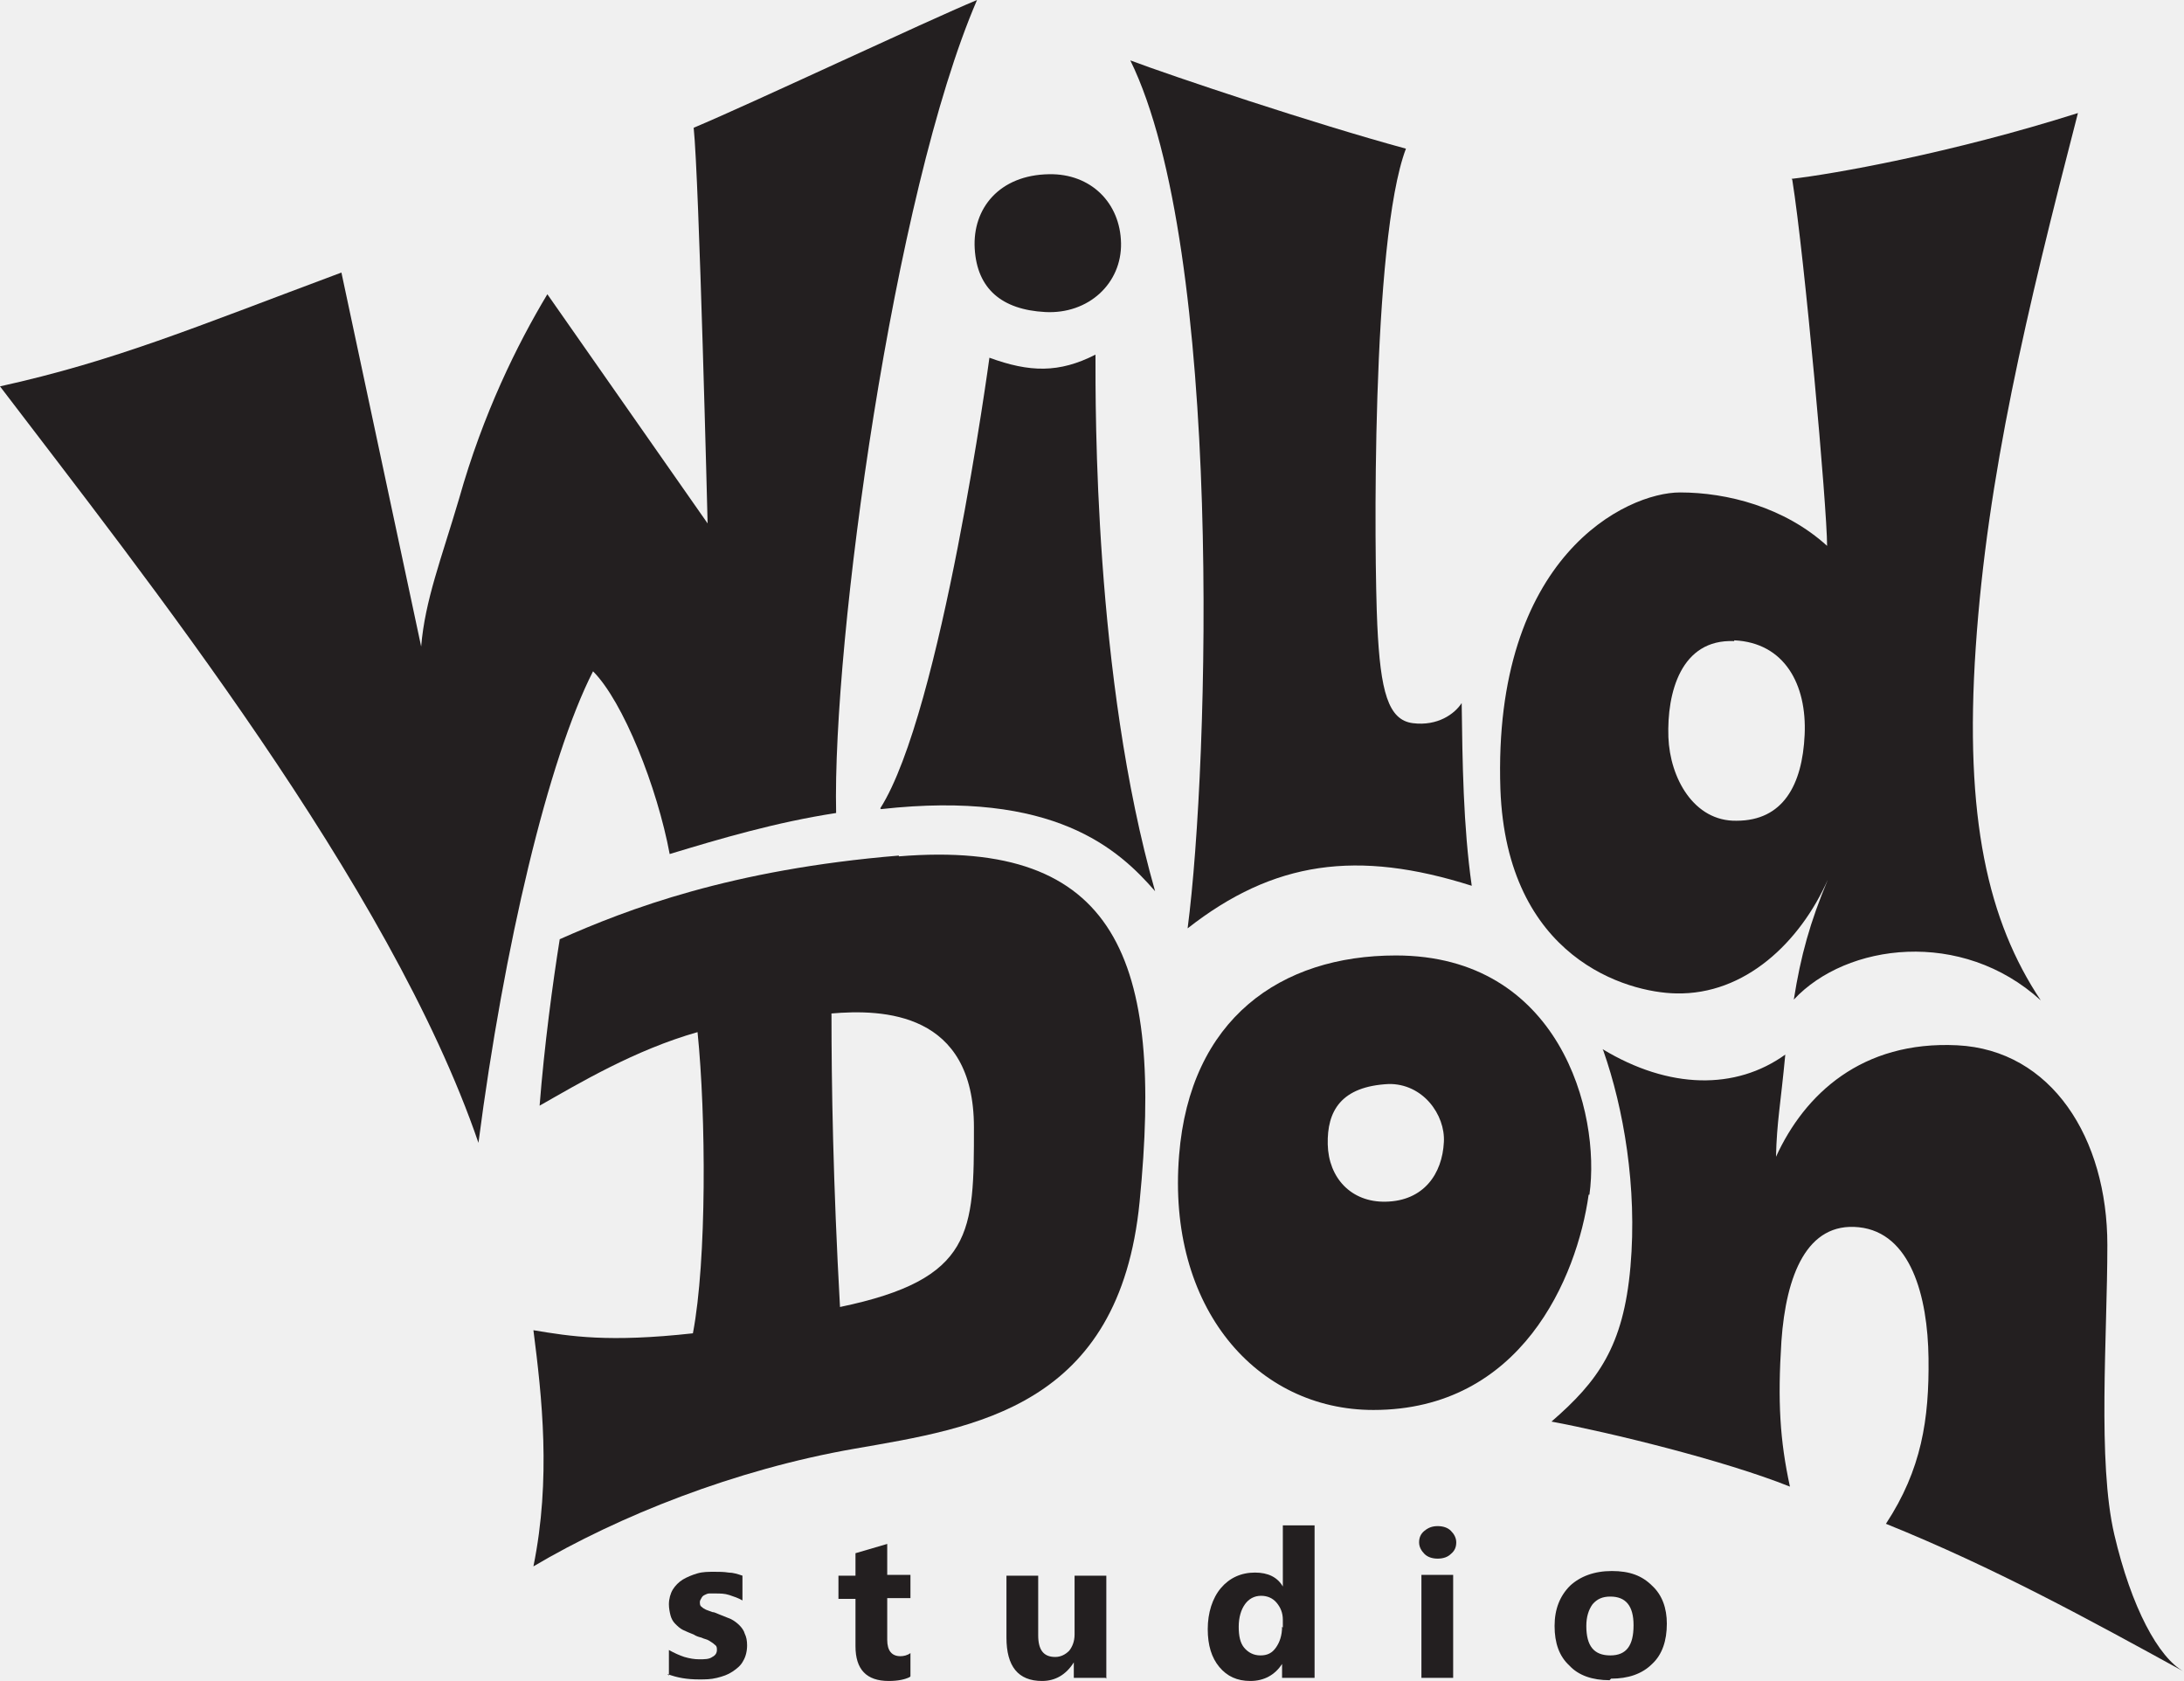
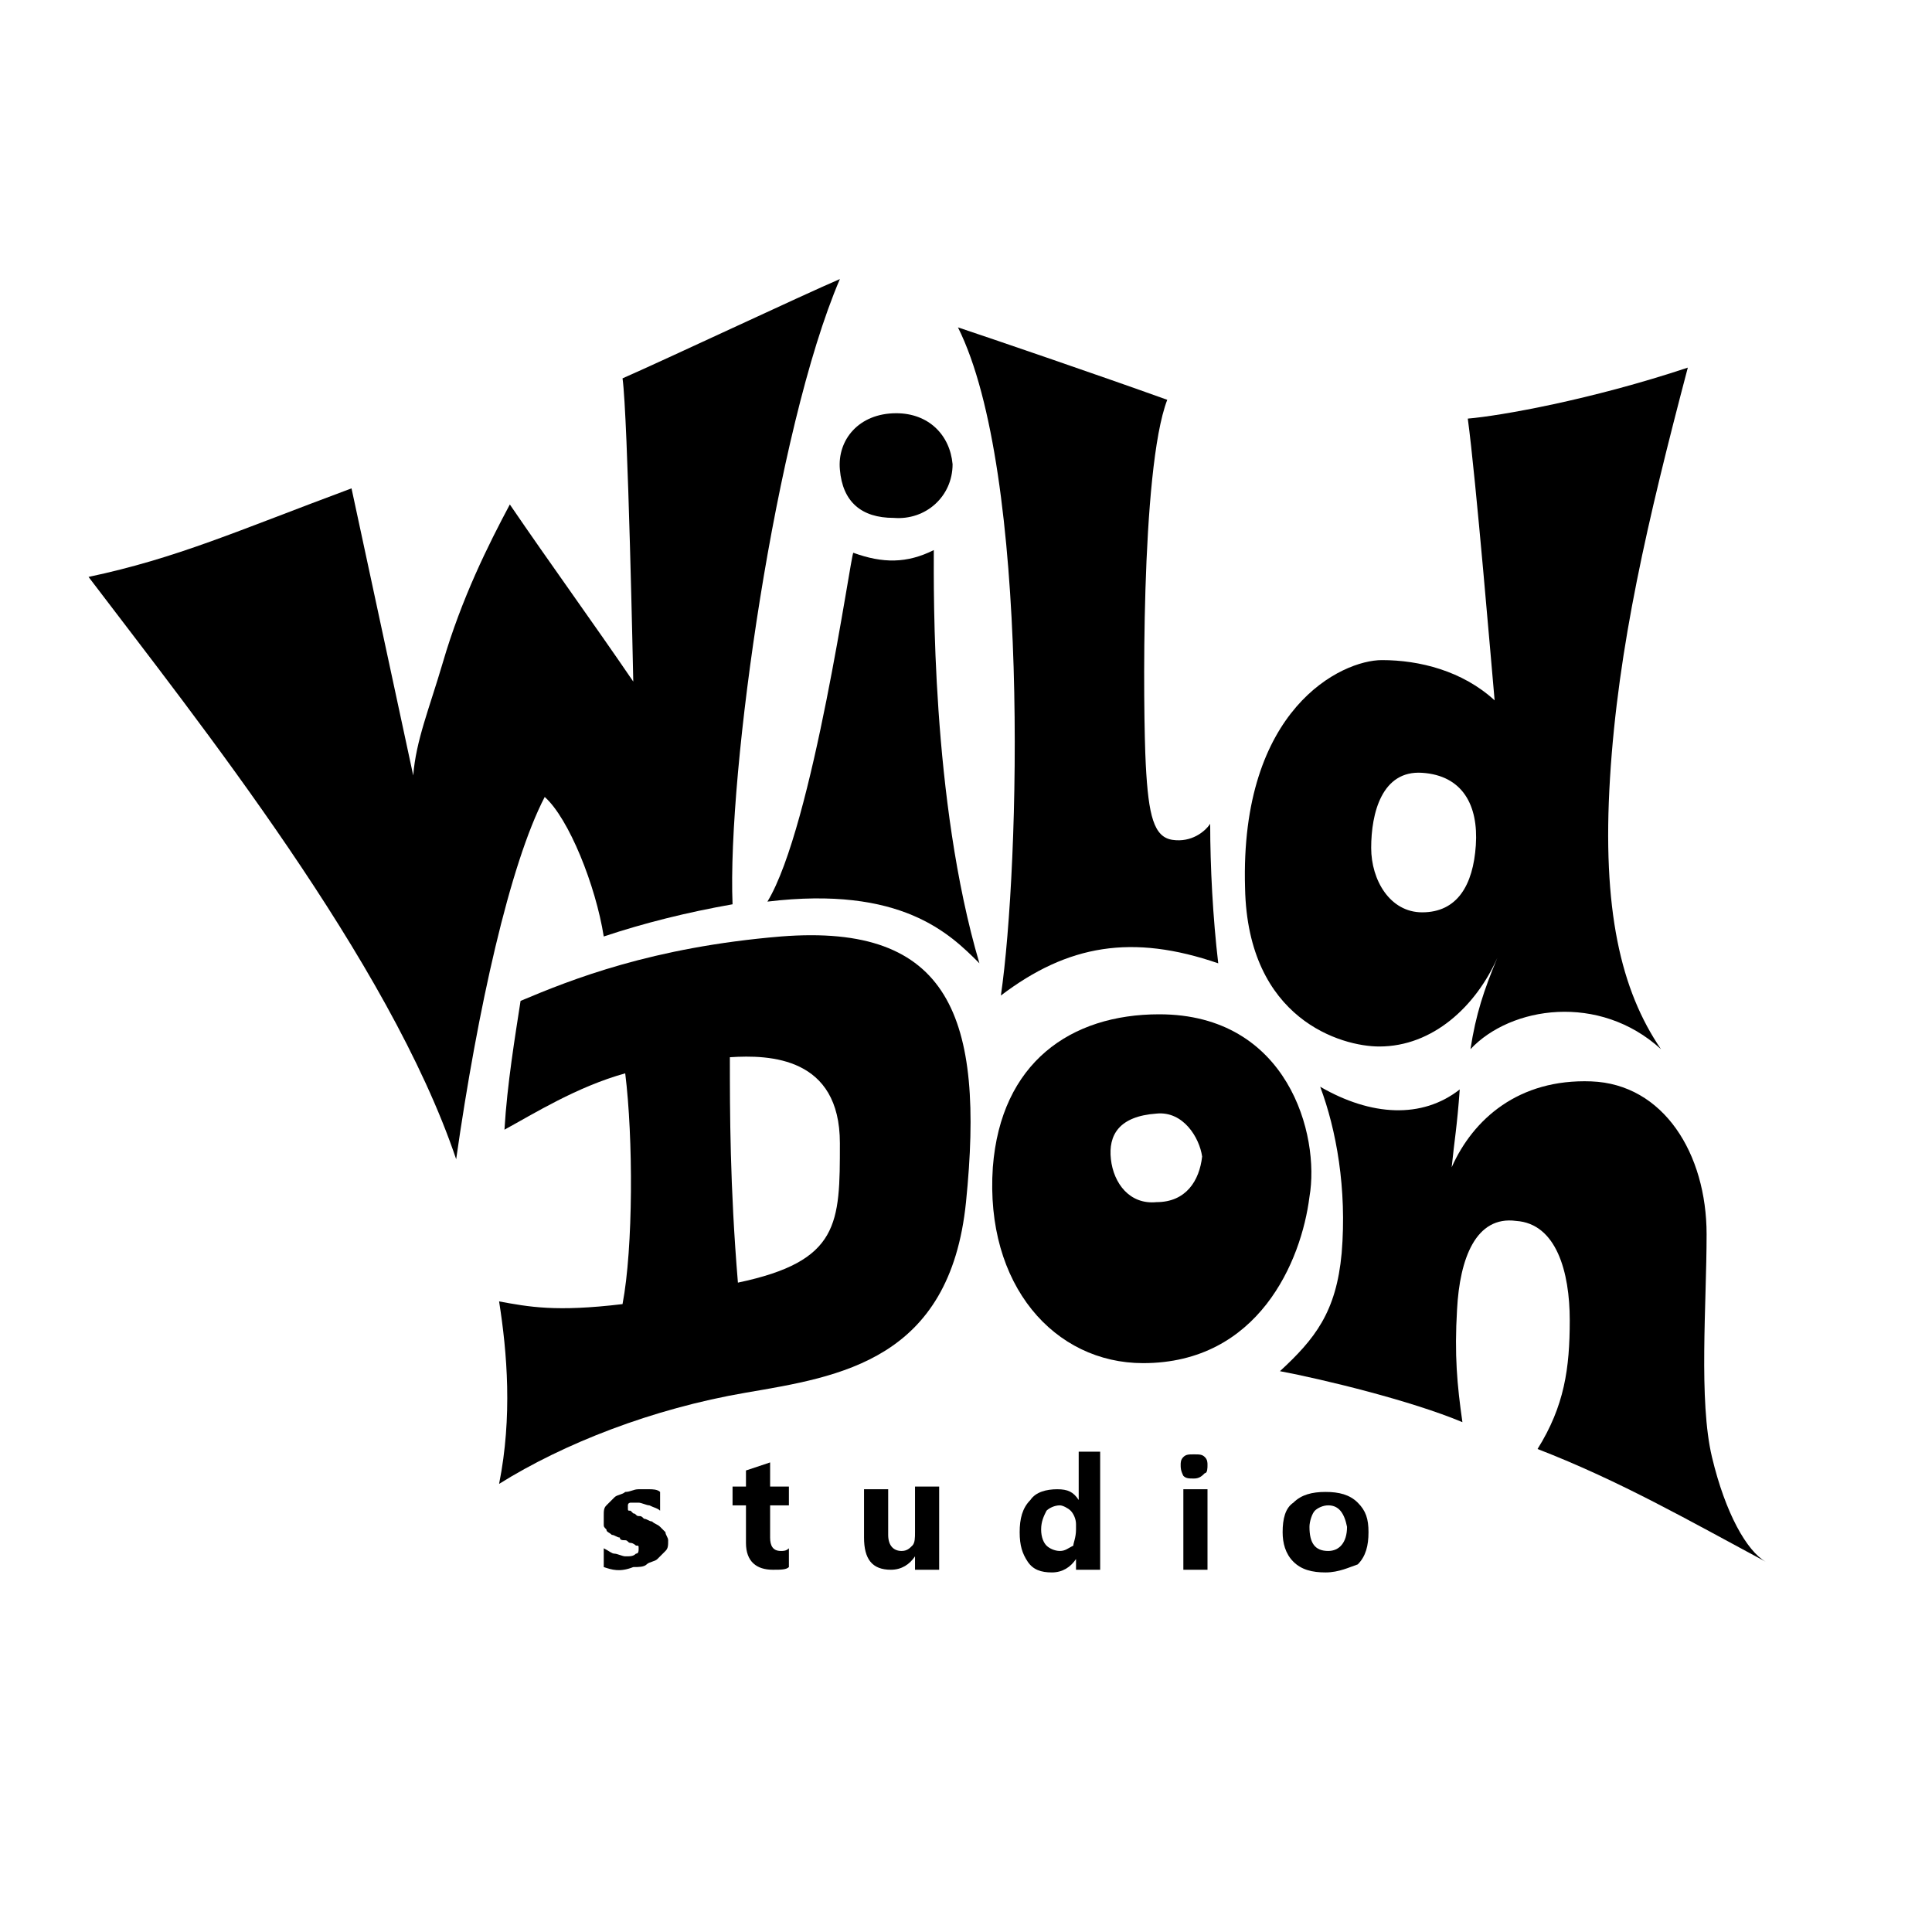
- <svg xmlns="http://www.w3.org/2000/svg" id="Layer_1" data-name="Layer 1" viewBox="0 0 28.21 21.7">
-   <defs>
-     <style>
-       .cls-1 {
-         fill: #231f20;
-       }
-     </style>
-   </defs>
-   <path class="cls-1" d="m0,4.99c1.49-.33,2.48-.75,4.41-1.47l1.03,4.83c.05-.6.26-1.13.49-1.91.31-1.1.75-1.99,1.14-2.64.69.99,1.38,1.97,2.07,2.96,0,0-.11-4.45-.18-5.11.74-.31,3.01-1.38,3.66-1.65-1.08,2.5-1.87,8.28-1.82,10.5-.78.12-1.49.33-2.15.53-.16-.86-.6-1.97-.99-2.36-.58,1.14-1.15,3.55-1.48,6.09C5.04,11.43,1.85,7.42,0,4.99Z" />
-   <path class="cls-1" d="m11.38,10.45c2.24-.25,3.07.52,3.54,1.06-.79-2.77-.77-6.25-.77-6.93-.47.24-.85.23-1.37.04,0,0-.62,4.58-1.41,5.82Z" />
-   <path class="cls-1" d="m13.55,2.25c-.64.01-.99.44-.96.96s.35.79.91.82.99-.37.98-.89-.39-.9-.93-.89Z" />
-   <path class="cls-1" d="m14.6.78c1.2,2.45,1.02,9.07.74,11.21,1.11-.87,2.19-1.02,3.67-.55-.11-.77-.12-1.6-.13-2.36-.09.14-.31.3-.63.26s-.42-.41-.46-1.27-.08-4.96.37-6.15c-1.18-.32-3.03-.94-3.56-1.14Z" />
-   <path class="cls-1" d="m11.61,11.06c2.82-.23,3.42,1.33,3.11,4.46-.26,2.66-2.13,2.92-3.68,3.19s-3.05.87-4.15,1.52c.23-1.13.11-2.19,0-3.05.48.08.97.16,2.06.04.18-.94.17-2.81.06-3.89-.81.23-1.53.66-2.04.95.06-.77.17-1.59.26-2.15.88-.39,2.21-.9,4.38-1.08Zm-.87,2.03c0,.91.02,2.18.11,3.79,1.73-.36,1.73-.97,1.73-2.32,0-1.49-1.17-1.53-1.85-1.47Z" />
-   <path class="cls-1" d="m20.52,15.43c-.15,1.07-.87,2.78-2.78,2.78-1.51,0-2.67-1.32-2.51-3.29.14-1.76,1.31-2.58,2.8-2.58,2.11,0,2.65,2.02,2.5,3.09Zm-2.58-1.43c-.62.03-.8.35-.79.78s.3.75.75.74c.49-.01.73-.36.75-.77.02-.35-.27-.76-.72-.75Z" />
-   <path class="cls-1" d="m20.7,13.55c.86.52,1.72.53,2.36.07-.06.64-.11.87-.12,1.32.37-.81,1.11-1.5,2.34-1.44,1.22.06,1.94,1.2,1.94,2.58,0,1.17-.13,2.8.09,3.74.22.94.57,1.59.9,1.77-1.24-.68-2.44-1.34-3.85-1.91.46-.7.56-1.35.55-2.14-.01-.8-.23-1.62-.9-1.69-.67-.07-.94.62-1,1.47-.05.78-.02,1.28.11,1.88-.85-.34-2.33-.7-3.08-.84.6-.52.93-.97,1.02-2s-.09-2.05-.35-2.79Z" />
-   <path class="cls-1" d="m8.64,21.64v-.33c.07.04.14.07.2.09.07.02.13.03.19.03.07,0,.13,0,.17-.03.04-.02.06-.05.06-.09,0-.03,0-.05-.03-.07-.02-.02-.04-.03-.07-.05s-.06-.02-.1-.04c-.04-.01-.07-.02-.1-.04-.05-.02-.1-.04-.14-.06-.04-.02-.07-.05-.1-.08-.03-.03-.05-.07-.06-.11-.01-.04-.02-.09-.02-.14,0-.07.02-.14.05-.19.03-.05.08-.1.13-.13.05-.03.12-.06.19-.08.07-.02.14-.02.22-.02.06,0,.12,0,.18.01.06,0,.12.02.18.04v.32c-.05-.03-.11-.05-.17-.07-.06-.02-.12-.02-.18-.02-.03,0-.05,0-.08,0-.02,0-.04.01-.06.02s-.03.02-.04.04-.02.03-.02.05c0,.02,0,.05.02.06.02.02.04.03.06.04.03.01.05.02.08.03.03,0,.06.02.09.03.05.02.1.04.15.06.04.02.08.05.11.08.03.03.06.07.07.11.02.04.03.09.03.15,0,.08-.02.15-.05.2-.03.06-.08.1-.14.14-.06.04-.12.06-.2.08s-.15.02-.23.02c-.15,0-.28-.02-.41-.07Z" />
-   <path class="cls-1" d="m11.75,21.66c-.06.03-.15.05-.27.05-.29,0-.43-.15-.43-.45v-.61h-.22v-.3h.22v-.29l.41-.12v.4h.3v.3h-.3v.54c0,.14.06.21.17.21.04,0,.09-.01.13-.04v.3Z" />
-   <path class="cls-1" d="m14.28,21.67h-.41v-.2h0c-.1.16-.24.24-.41.24-.31,0-.46-.19-.46-.56v-.8h.41v.77c0,.19.07.28.22.28.07,0,.13-.03.18-.08.04-.05.07-.12.07-.21v-.76h.41v1.33Z" />
-   <path class="cls-1" d="m16.97,21.67h-.41v-.18h0c-.09.14-.23.22-.41.22-.17,0-.3-.06-.4-.18-.1-.12-.15-.28-.15-.49s.06-.4.17-.53.26-.2.44-.2c.17,0,.29.06.36.18h0v-.79h.41v1.97Zm-.4-.65v-.1c0-.09-.03-.16-.08-.22-.05-.06-.12-.09-.2-.09-.09,0-.16.04-.21.11-.05.07-.08.17-.08.29,0,.12.02.21.07.27.05.06.12.1.21.1s.15-.03.2-.1c.05-.07.08-.16.08-.27Z" />
-   <path class="cls-1" d="m18.57,20.13c-.07,0-.13-.02-.17-.06-.04-.04-.07-.09-.07-.15s.02-.11.07-.15.1-.06.17-.06.13.02.17.06c.04.04.07.09.07.15s-.02.11-.07.15c-.04.04-.1.06-.17.06Zm.2,1.54h-.41v-1.33h.41v1.33Z" />
-   <path class="cls-1" d="m20.79,21.7c-.22,0-.4-.06-.52-.19-.13-.12-.19-.29-.19-.51s.07-.39.2-.52c.13-.12.31-.19.54-.19s.39.06.52.19c.13.12.19.29.19.49,0,.22-.06.4-.19.52-.13.13-.31.19-.53.19Zm.01-1.08c-.1,0-.17.03-.23.1-.05.07-.08.16-.08.28,0,.26.1.38.31.38s.3-.13.3-.39c0-.25-.1-.37-.3-.37Z" />
-   <path class="cls-1" d="m23.14,2.31c.53-.06,2.06-.33,3.7-.85-.67,2.59-1.17,4.69-1.32,6.9s.16,3.54.84,4.56c-1.02-.93-2.51-.74-3.19-.01.09-.57.21-1,.44-1.55-.36.81-1.07,1.49-1.96,1.47-.63-.01-2.19-.45-2.27-2.64-.1-3.01,1.63-3.83,2.32-3.83.61,0,1.35.19,1.9.69,0-.49-.29-3.73-.45-4.73Zm-.74,5.97c-.69-.03-.87.67-.85,1.24.02.53.33,1.09.88,1.08.6,0,.85-.46.88-1.11s-.26-1.19-.91-1.22Z" />
+ <svg xmlns="http://www.w3.org/2000/svg" version="1.1" id="Layer_1" x="0px" y="0px" viewBox="0 0 72 72" style="enable-background:new 0 0 72 72;" xml:space="preserve">
+   <style type="text/css">
+ 	.st0{fill:#FFFFFF;}
+ </style>
+   <rect class="st0" width="72" height="72" />
+   <g>
+     <path d="M3.3,21.5c3.3-0.7,5.5-1.7,9.8-3.3l2.3,10.7c0.1-1.3,0.6-2.5,1.1-4.2c0.7-2.4,1.7-4.4,2.5-5.9c1.5,2.2,3.1,4.4,4.6,6.6   c0,0-0.2-9.9-0.4-11.3c1.6-0.7,6.7-3.1,8.1-3.7c-2.4,5.6-4.2,18.4-4,23.3c-1.7,0.3-3.3,0.7-4.8,1.2c-0.3-1.9-1.3-4.4-2.2-5.2   c-1.3,2.5-2.5,7.9-3.3,13.5C14.5,35.8,7.4,26.9,3.3,21.5z" />
+     <path d="M28.6,33.6c5-0.6,6.8,1.2,7.9,2.3c-1.8-6.1-1.7-13.9-1.7-15.4c-1,0.5-1.9,0.5-3,0.1C31.7,20.7,30.3,30.8,28.6,33.6z" />
+     <path d="M33.4,15.4c-1.4,0-2.2,1-2.1,2.1c0.1,1.2,0.8,1.8,2,1.8c1.2,0.1,2.2-0.8,2.2-2C35.4,16.2,34.6,15.4,33.4,15.4z" />
+     <path d="M35.7,12.2c2.7,5.4,2.3,20.1,1.6,24.9c2.5-1.9,4.9-2.3,8.1-1.2c-0.2-1.7-0.3-3.6-0.3-5.2c-0.2,0.3-0.7,0.7-1.4,0.6   s-0.9-0.9-1-2.8s-0.2-11,0.8-13.6C41,14,36.9,12.6,35.7,12.2z" />
+     <path d="M29.1,34.9c6.3-0.5,7.6,3,6.9,9.9c-0.6,5.9-4.7,6.5-8.2,7.1s-6.8,1.9-9.2,3.4c0.5-2.5,0.3-4.9,0-6.8   c1.1,0.2,2.1,0.4,4.6,0.1c0.4-2.1,0.4-6.2,0.1-8.6c-1.8,0.5-3.4,1.5-4.5,2.1c0.1-1.7,0.4-3.5,0.6-4.8   C21.3,36.5,24.3,35.3,29.1,34.9z M27.2,39.4c0,2,0,4.8,0.3,8.4c3.8-0.8,3.8-2.2,3.8-5.2C31.3,39.4,28.7,39.3,27.2,39.4z" />
+     <path d="M48.8,44.6c-0.3,2.4-1.9,6.2-6.2,6.2c-3.3,0-5.9-2.9-5.6-7.3c0.3-3.9,2.9-5.7,6.2-5.7C48,37.8,49.2,42.3,48.8,44.6z    M43.1,41.5c-1.4,0.1-1.8,0.8-1.7,1.7s0.7,1.7,1.7,1.6c1.1,0,1.6-0.8,1.7-1.7C44.7,42.4,44.1,41.4,43.1,41.5z" />
+     <path d="M49.2,40.5c1.9,1.1,3.8,1.2,5.2,0.1c-0.1,1.4-0.2,1.9-0.3,2.9c0.8-1.8,2.5-3.3,5.2-3.2s4.3,2.7,4.3,5.7   c0,2.6-0.3,6.2,0.2,8.3s1.3,3.5,2,3.9c-2.8-1.5-5.4-3-8.5-4.2c1-1.6,1.2-3,1.2-4.8s-0.5-3.6-2-3.7c-1.5-0.2-2.1,1.4-2.2,3.3   c-0.1,1.7,0,2.8,0.2,4.2c-1.9-0.8-5.2-1.6-6.8-1.9c1.3-1.2,2.1-2.2,2.3-4.4C50.2,44.3,49.8,42.1,49.2,40.5z" />
+     <path d="M22.5,58.4v-0.7c0.2,0.1,0.3,0.2,0.4,0.2s0.3,0.1,0.4,0.1c0.2,0,0.3,0,0.4-0.1c0.1,0,0.1-0.1,0.1-0.2c0-0.1,0-0.1-0.1-0.1   c0,0-0.1-0.1-0.2-0.1s-0.1-0.1-0.2-0.1s-0.2,0-0.2-0.1c-0.1,0-0.2-0.1-0.3-0.1c-0.1-0.1-0.2-0.1-0.2-0.2c-0.1-0.1-0.1-0.1-0.1-0.2   c0-0.1,0-0.2,0-0.3c0-0.2,0-0.3,0.1-0.4c0.1-0.1,0.2-0.2,0.3-0.3c0.1-0.1,0.3-0.1,0.4-0.2c0.2,0,0.3-0.1,0.5-0.1c0.1,0,0.3,0,0.4,0   s0.3,0,0.4,0.1v0.7c-0.1-0.1-0.2-0.1-0.4-0.2c-0.1,0-0.3-0.1-0.4-0.1s-0.1,0-0.2,0s-0.1,0-0.1,0s-0.1,0-0.1,0.1v0.1   c0,0.1,0,0.1,0.1,0.1l0.1,0.1c0.1,0,0.1,0.1,0.2,0.1s0.1,0,0.2,0.1c0.1,0,0.2,0.1,0.3,0.1c0.1,0.1,0.2,0.1,0.3,0.2   c0.1,0.1,0.1,0.1,0.2,0.2c0,0.1,0.1,0.2,0.1,0.3c0,0.2,0,0.3-0.1,0.4c-0.1,0.1-0.2,0.2-0.3,0.3c-0.1,0.1-0.3,0.1-0.4,0.2   s-0.3,0.1-0.5,0.1C23.1,58.6,22.8,58.5,22.5,58.4z" />
+     <path d="M29.4,58.4c-0.1,0.1-0.3,0.1-0.6,0.1c-0.6,0-1-0.3-1-1v-1.4h-0.5v-0.7h0.5v-0.6l0.9-0.3v0.9h0.7v0.7h-0.7v1.2   c0,0.3,0.1,0.5,0.4,0.5c0.1,0,0.2,0,0.3-0.1C29.4,57.7,29.4,58.4,29.4,58.4z" />
+     <path d="M35,58.5h-0.9V58l0,0c-0.2,0.3-0.5,0.5-0.9,0.5c-0.7,0-1-0.4-1-1.2v-1.8h0.9v1.7c0,0.4,0.2,0.6,0.5,0.6   c0.2,0,0.3-0.1,0.4-0.2c0.1-0.1,0.1-0.3,0.1-0.5v-1.7H35V58.5z" />
+     <path d="M41,58.5h-0.9v-0.4l0,0c-0.2,0.3-0.5,0.5-0.9,0.5s-0.7-0.1-0.9-0.4c-0.2-0.3-0.3-0.6-0.3-1.1s0.1-0.9,0.4-1.2   c0.2-0.3,0.6-0.4,1-0.4s0.6,0.1,0.8,0.4l0,0v-1.8H41V58.5z M40.1,57v-0.2c0-0.2-0.1-0.4-0.2-0.5c-0.1-0.1-0.3-0.2-0.4-0.2   c-0.2,0-0.4,0.1-0.5,0.2c-0.1,0.2-0.2,0.4-0.2,0.7s0.1,0.5,0.2,0.6c0.1,0.1,0.3,0.2,0.5,0.2s0.3-0.1,0.5-0.2   C40,57.5,40.1,57.3,40.1,57z" />
+     <path d="M44.5,55.1c-0.2,0-0.3,0-0.4-0.1C44,54.8,44,54.7,44,54.6c0-0.1,0-0.2,0.1-0.3s0.2-0.1,0.4-0.1s0.3,0,0.4,0.1   c0.1,0.1,0.1,0.2,0.1,0.3s0,0.3-0.1,0.3C44.8,55,44.7,55.1,44.5,55.1z M45,58.5h-0.9v-3H45V58.5z" />
+     <path d="M49.4,58.6c-0.5,0-0.9-0.1-1.2-0.4c-0.3-0.3-0.4-0.7-0.4-1.1c0-0.5,0.1-0.9,0.4-1.1c0.3-0.3,0.7-0.4,1.2-0.4   s0.9,0.1,1.2,0.4c0.3,0.3,0.4,0.6,0.4,1.1s-0.1,0.9-0.4,1.2C50.3,58.4,49.9,58.6,49.4,58.6z M49.5,56.1c-0.2,0-0.4,0.1-0.5,0.2   c-0.1,0.1-0.2,0.4-0.2,0.6c0,0.6,0.2,0.9,0.7,0.9c0.4,0,0.7-0.3,0.7-0.9C50.1,56.4,49.9,56.1,49.5,56.1z" />
+     <path d="M54.7,15.6c1.2-0.1,4.6-0.7,8.2-1.9C61.4,19.4,60.3,24.1,60,29c-0.3,4.9,0.4,7.9,1.9,10.1c-2.3-2.1-5.6-1.6-7.1,0   c0.2-1.3,0.5-2.2,1-3.4C55,37.5,53.4,39,51.4,39c-1.4,0-4.9-1-5-5.9c-0.2-6.7,3.6-8.5,5.1-8.5c1.4,0,3,0.4,4.2,1.5   C55.6,25,55,17.8,54.7,15.6z M53,28.8c-1.5-0.1-1.9,1.5-1.9,2.8c0,1.2,0.7,2.4,1.9,2.4c1.3,0,1.9-1,2-2.5S54.5,28.9,53,28.8z" />
+   </g>
</svg>
